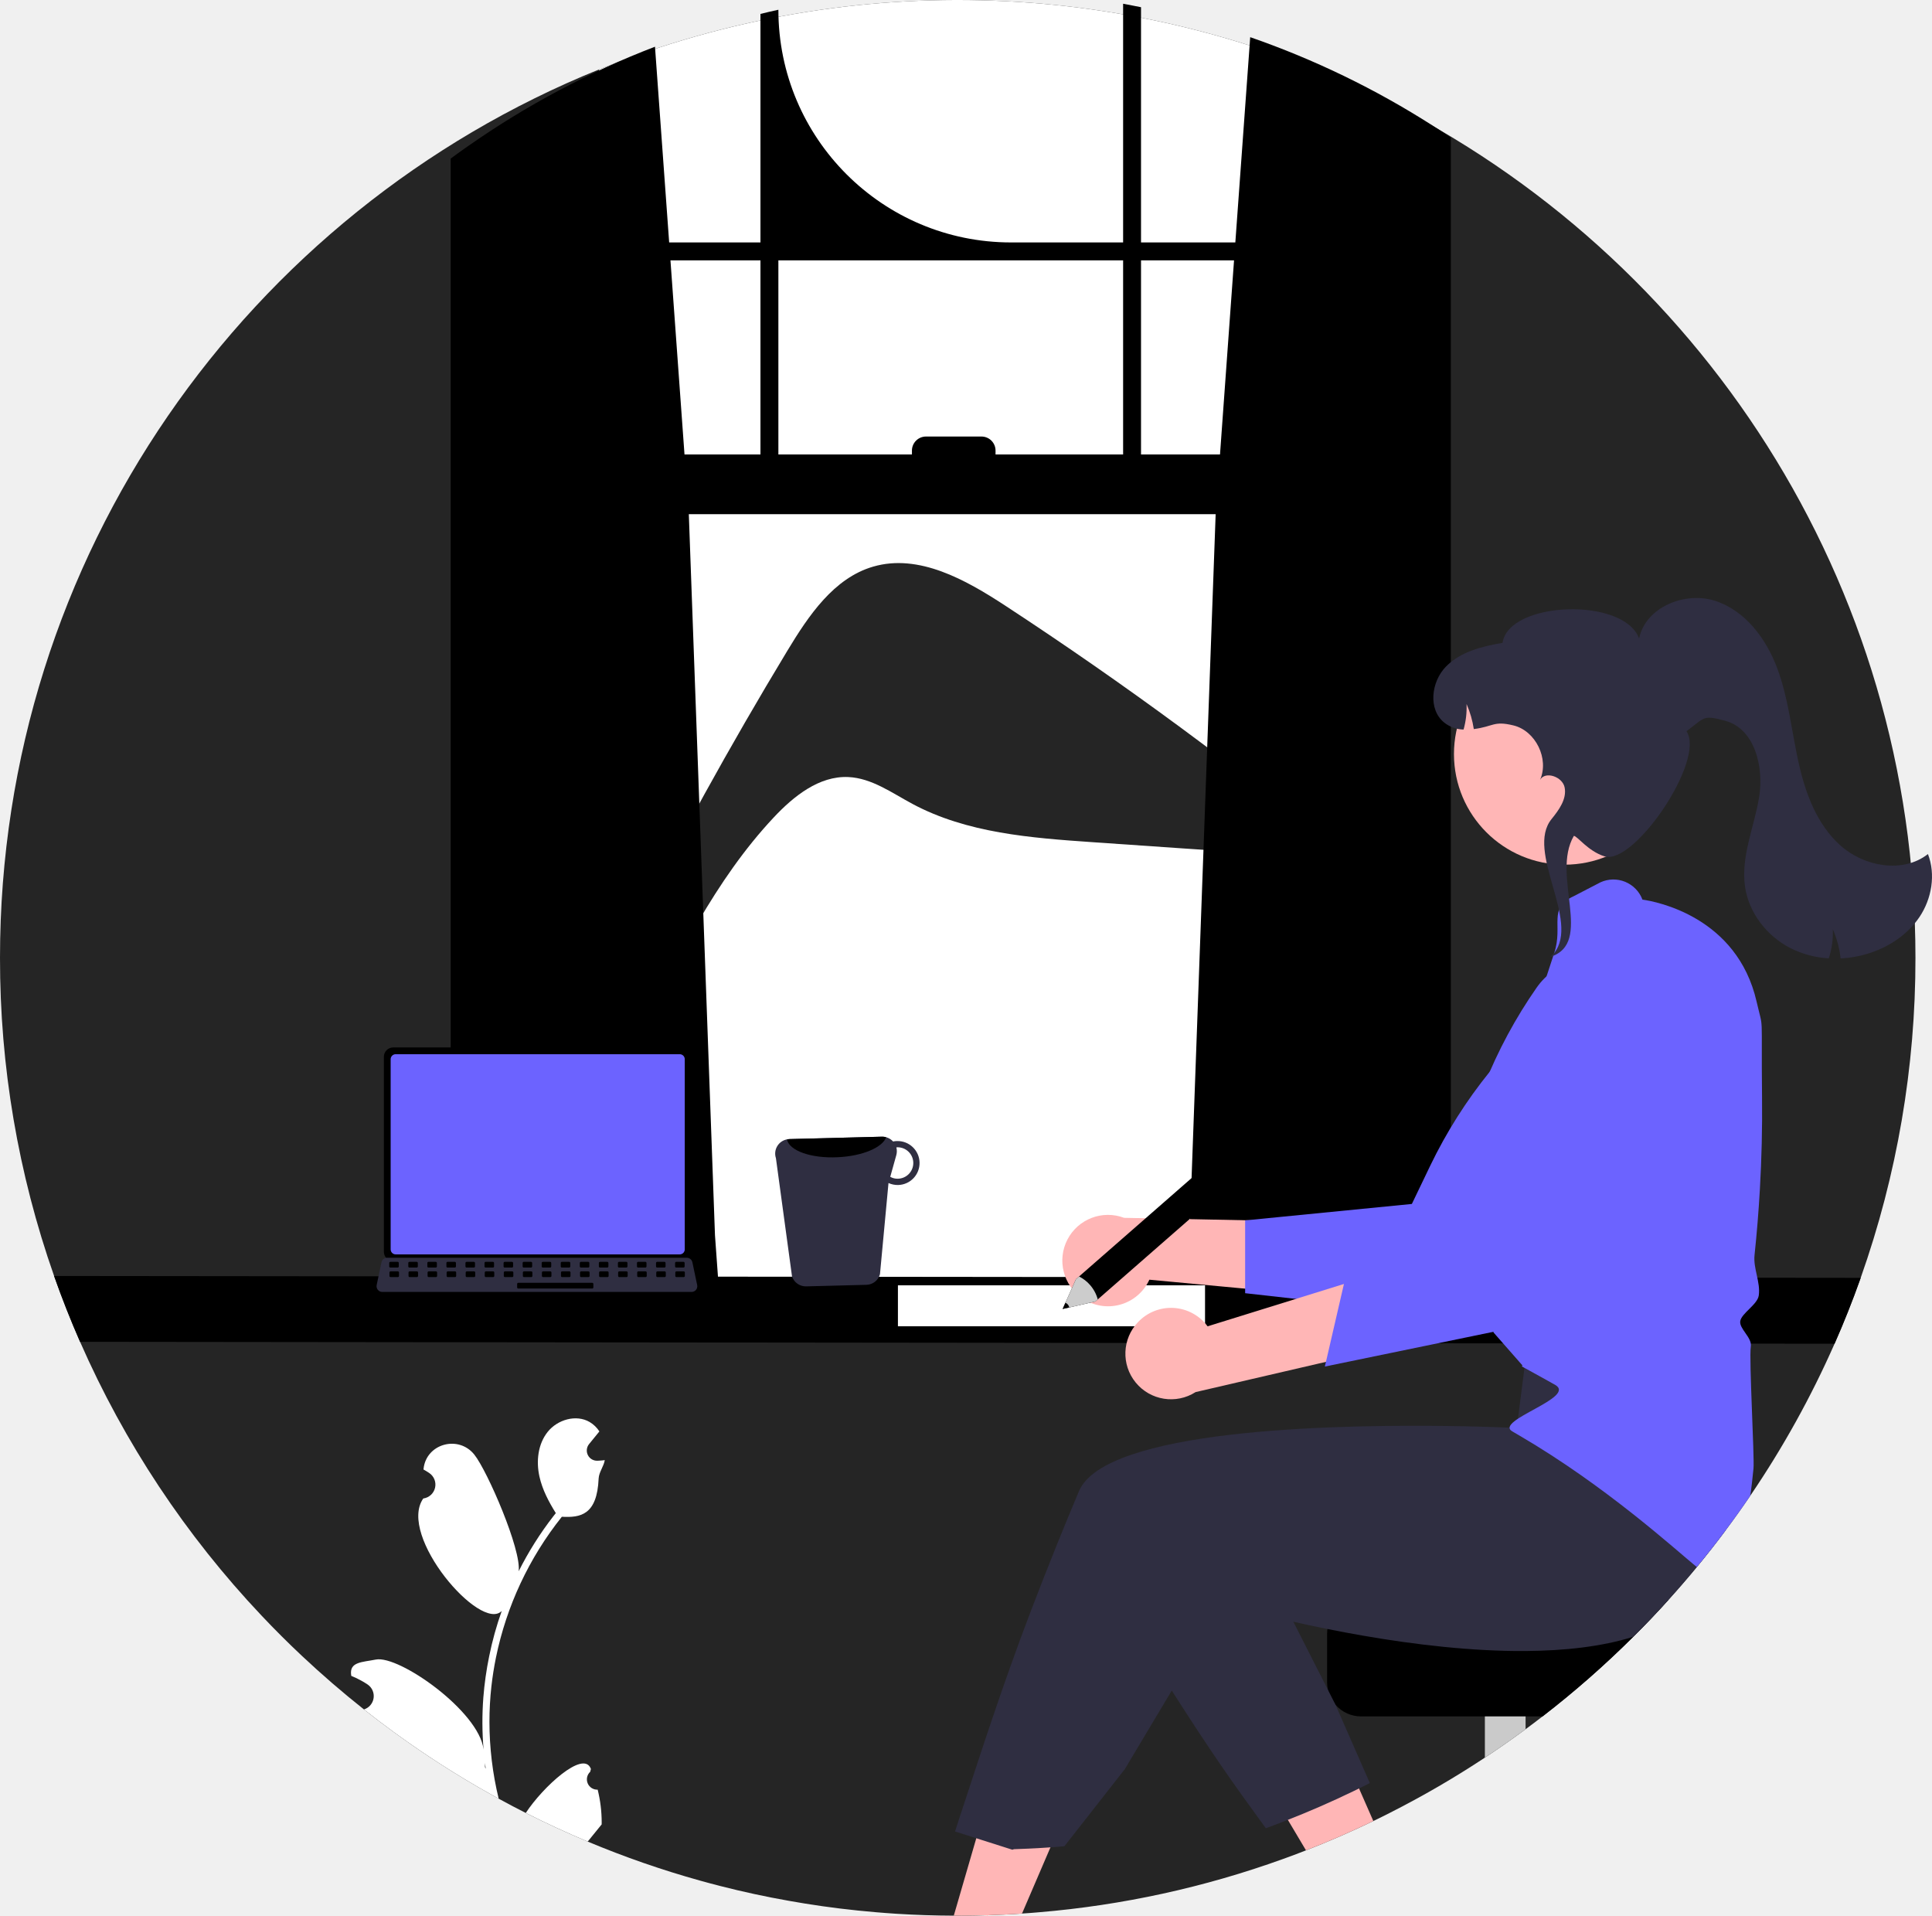
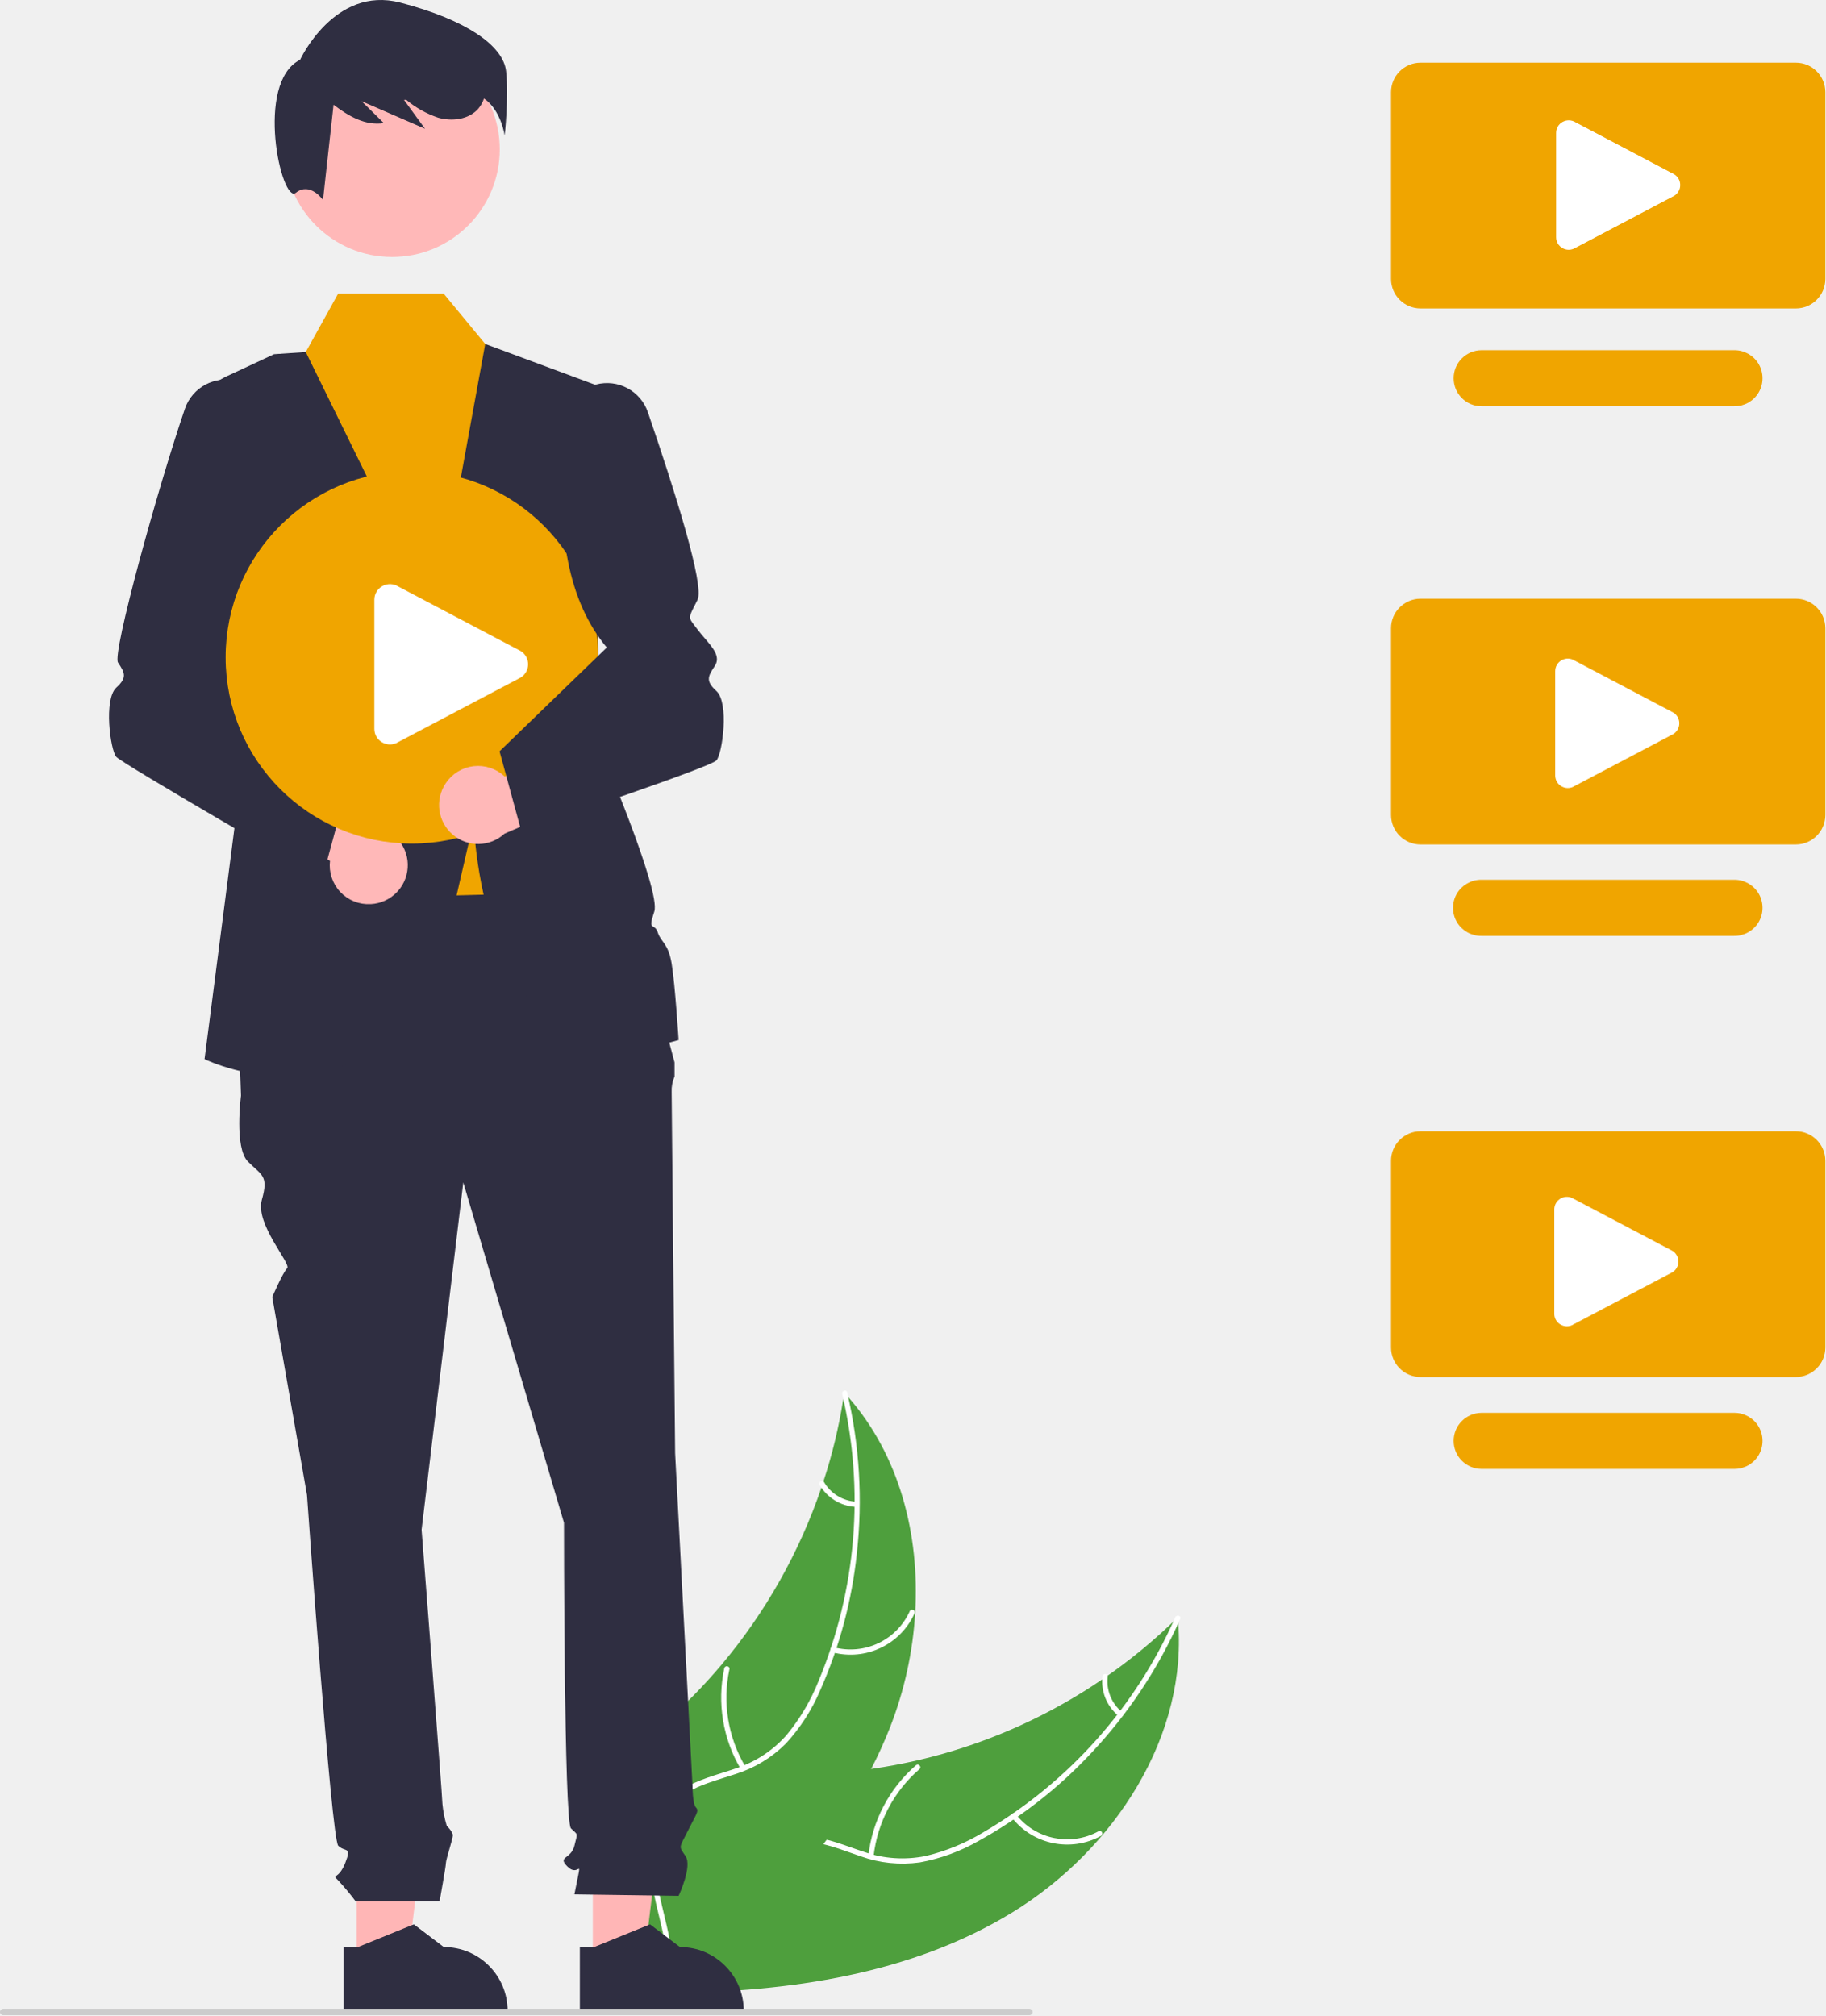
- <svg xmlns="http://www.w3.org/2000/svg" data-name="Layer 1" width="849.273" height="842.002" viewBox="0 0 849.273 842.002">
-   <path d="M1017.363,449.999a420.161,420.161,0,0,1-24.07,140.65c-.01.03-.02.05-.03.08-.07.21-.14.4-.22.61v.01q-5.115,14.37-11.24,28.26a420.754,420.754,0,0,1-37.06,66.82q-5.22,7.71-10.81,15.17-6.15,8.25-12.69,16.17-6.03,7.305-12.38,14.33-7.545,8.37-15.54,16.31a421.161,421.161,0,0,1-39.88,35q-3.69,2.865-7.46,5.63-8.775,6.48-17.9,12.5a417.437,417.437,0,0,1-41.57,24.16c-2.47,1.26-4.96,2.5-7.46,3.7q-14.505,7.005-29.6,12.89c-2.87,1.13-5.75,2.22-8.66,3.27-.49.19-.98.37-1.48.54a418.305,418.305,0,0,1-107.06,23.38q-3.81.345-7.63.58-4.05.285-8.11.46c-2.14.11-4.27.19-6.42.25-.44.02-.89.04-1.33.04q-4.335.135-8.7.17c-1.23.01-2.46.02-3.7.02-.58,0-1.16,0-1.74-.01q-12.585-.045-24.98-.82c-.17-.01-.34-.03-.51-.03-2.96-.2-5.91-.41-8.85-.67q-15.705-1.32-31.07-3.8-3.54-.555-7.06-1.2-15.285-2.7-30.17-6.51-4.425-1.125-8.8-2.35a416.975,416.975,0,0,1-49.47-17.18q-13.875-5.82-27.23-12.58-6.015-3.045-11.91-6.28c-1.07-.58-2.13-1.17-3.19-1.76q-11.61-6.48-22.74-13.66-9.12-5.865-17.9-12.2c-.72-.5-1.43-1.02-2.14-1.54q-6.735-4.905-13.25-10.06-14.175-11.235-27.34-23.61-9.105-8.55-17.68-17.64a421.7,421.7,0,0,1-79.77-120.33q-6.21-14.175-11.4-28.87a.185.185,0,0,1-.02-.07,420.346,420.346,0,0,1-23.78-139.83c0-176.76,108.94-328.08,263.34-390.48a422.118,422.118,0,0,1,344,12.87C921.743,141.119,1017.363,284.399,1017.363,449.999Z" transform="translate(-175.3633 -28.9988)" fill="#252525" />
-   <path d="M782.703,72.389v532.01h-344v-544.88a422.118,422.118,0,0,1,344,12.87Z" transform="translate(-175.3633 -28.9988)" fill="#fff" />
-   <path d="M521.485,314.998c9.332-15.434,20.39-31.913,37.707-36.953,20.055-5.836,40.656,5.758,58.131,17.199A1693.946,1693.946,0,0,1,768.074,406.315l-.053.599q-56.246-3.879-112.492-7.758c-27.092-1.868-55.115-3.994-79.056-16.811-9.085-4.863-17.941-11.36-28.236-11.812-12.79-.562-23.943,8.371-32.707,17.703C463.686,443.443,448.683,527.867,390.52,576.37A1845.847,1845.847,0,0,1,521.485,314.998Z" transform="translate(-175.3633 -28.9988)" fill="#252525" />
-   <path d="M807.865,85.958c-.87-.58-1.75-1.13-2.62-1.69a380.241,380.241,0,0,0-80.31-38.93l-6.54,90.22h-41.46v-103.39c-2.61-.54-5.24-1.05-7.87-1.53v104.92H619.795A102.27,102.27,0,0,1,517.525,33.288v-0c-2.64.57-5.26,1.18-7.88,1.83v100.44h-40.13l-6.23-86.03a380.858,380.858,0,0,0-81.94,43.53c-.44.3-.88.61-1.31.91-2.21,1.55-4.39,3.13-6.56,4.73v502.19h118.27l-2.09-28.95-11.5-316.95h231.59l-11.5,316.95-2.09,28.95h116.96v-511.45Q810.505,87.668,807.865,85.958Zm-298.22,142.78h-33.39l-6.17-85.3h39.56Zm159.42,0H612.985v-1.69a6.18,6.18,0,0,0-6.19-6.18h-24.38a6.178,6.178,0,0,0-6.18,6.18v1.69h-58.71v-85.3h151.54Zm7.87,0v-85.3h40.89l-6.17,85.3Z" transform="translate(-175.3633 -28.9988)" fill="##eee" />
-   <path d="M993.294,590.647c-.01.03-.02.05-.03.08-.07.21-.14.4-.22.61v.01q-5.115,14.37-11.24,28.26l-771.24-.84q-6.21-14.175-11.4-28.87a.185.185,0,0,1-.02-.07Z" transform="translate(-175.3633 -28.9988)" fill="##eee" />
-   <rect x="394.711" y="564.938" width="135" height="18" fill="#fff" />
-   <path d="M391.373,770.209q.72-6.345,1.99-12.61a146.201,146.201,0,0,1,28.98-61.94c8.25.46,15.48-.8,16.17-16.78.13-2.84,2.24-5.31,2.7-8.11-.78.11-1.59.17-2.37.22-.25.01-.51.03-.75.04h-.09a4.489,4.489,0,0,1-3.69-7.32c.34-.41.68-.83,1.02-1.25.51-.65,1.04-1.28,1.56-1.92.06-.07.11-.13.17-.2.59-.73,1.18-1.46,1.78-2.19a13.005,13.005,0,0,0-4.26-4.12c-5.95-3.49-14.16-1.07-18.46,4.31-4.31,5.38-5.13,12.94-3.63,19.66,1.28,5.76,4.07,11.04,7.2,16.06-.32.41-.66.81-.98,1.23a147.304,147.304,0,0,0-15.35,24.32c1.22-9.53-13.69-43.93-19.46-51.22-6.93-8.75-21.13-4.93-22.35,6.17-.01.1-.03.21-.04.32.86.48,1.7.99,2.52,1.54a6.149,6.149,0,0,1-2.48,11.19l-.13.02c-11.46,16.37,25.29,58.98,34.5,49.42a145.105,145.105,0,0,0-5.53,19.94,147.475,147.475,0,0,0-2.56,18.09,142.314,142.314,0,0,0,.11,22.99,2.51,2.51,0,0,1-.04-.27c-2.05-16.66-37.12-41.43-47.36-39.37-5.9,1.19-11.71.92-10.81,6.87.01.1.03.19.04.29a39.404,39.404,0,0,1,4.63,2.23c.86.48,1.7,1,2.52,1.54a6.157,6.157,0,0,1-1.57,10.99q6.525,5.145,13.25,10.06c.71.52,1.42,1.04,2.14,1.54q8.775,6.33,17.9,12.2,11.13,7.17,22.74,13.66c1.06.59,2.12,1.18,3.19,1.76a143.529,143.529,0,0,1-4.06-33.81A139.723,139.723,0,0,1,391.373,770.209Zm5.47-35.73.02-.03a.076.076,0,0,1-.02.05Zm-7.97,71.91-.31-.69c.01-.51.01-1.01,0-1.53,0-.14-.03-.28-.03-.42.12.89.22,1.78.35,2.67Zm45.93,1.36c.11-.46.2-.78.31-1.24-.04-.1-.08-.2-.12-.29-3.33-7.93-20.91,8.06-28.51,19.63q13.35,6.75,27.23,12.58c.62-.78,1.26-1.55,1.89-2.33.06-.07.11-.13.16-.2,1.36-1.68,2.73-3.34,4.08-5.02.01-.33.01-.66.01-.98a60.25,60.25,0,0,0-1.76-14.29A4.536,4.536,0,0,1,434.803,807.749Z" transform="translate(-175.3633 -28.9988)" fill="#fff" />
-   <path d="M651.121,599.624a19.952,19.952,0,0,0,29.487-8.157l70.595,6.603-17.331-32.514L669.49,564.271a20.06,20.06,0,0,0-18.369,35.353Z" transform="translate(-175.3633 -28.9988)" fill="#ffb6b6" />
-   <path d="M722.703,597.399l97.69,10.952.337-.431c.644-.823,64.566-82.646,75.305-102.124a58.89,58.89,0,0,0,6.82-38.571l-.073-.324-.254-.215a29.885,29.885,0,0,0-37.369-.819,211.683,211.683,0,0,0-61.088,75.483l-8.08,16.821-73.288,7.228Z" transform="translate(-175.3633 -28.9988)" fill="#6c63ff" />
-   <path d="M643.446,826.241l-18.82,43.82q-4.05.285-8.11.46c-2.14.11-4.27.19-6.42.25l-.73.23-.6-.19q-4.335.135-8.7.17c-1.23.01-2.46.02-3.7.02-.58,0-1.16,0-1.74-.01l1.25-4.28,1.47-5.07,5.84-20.08,8.43-28.99,12.54,5.38Z" transform="translate(-175.3633 -28.9988)" fill="#ffb6b6" />
-   <path d="M779.056,829.401q-14.505,7.005-29.6,12.89l-9.84-16.55,31.72-13.93Z" transform="translate(-175.3633 -28.9988)" fill="#ffb6b6" />
-   <path d="M845.986,754.181v34.86q-8.775,6.48-17.9,12.5v-47.36Z" transform="translate(-175.3633 -28.9988)" fill="#cacaca" />
-   <path d="M908.866,732.101q-7.545,8.37-15.54,16.31a421.168,421.168,0,0,1-39.88,35h-79.8a14.879,14.879,0,0,1-11.19-5.07l-.01-.03a14.727,14.727,0,0,1-3.36-6.6l-.01-.02a15.302,15.302,0,0,1-.34-3.2v-21.47a14.93,14.93,0,0,1,14.91-14.92Z" transform="translate(-175.3633 -28.9988)" fill="##eee" />
-   <path d="M941.746,648.301l-8.65,37.06a77.902,77.902,0,0,1,.84,16.24q-6.15,8.25-12.69,16.17-6.03,7.305-12.38,14.33-7.545,8.37-15.54,16.31c-13.88,4.36-30.24,6.14-47.34,6.26-5.9.05-11.89-.11-17.9-.43-24.37-1.28-49.02-5.19-69.21-9.25-5.34-1.06-10.36-2.14-14.98-3.19-8.75-1.97-16.07-3.81-21.37-5.21-5.97-1.56-9.37-2.57-9.37-2.57l-22.71,38.03-20.62,34.52-26.57,33.91q-3.81.345-7.63.58-4.05.285-8.11.46c-2.14.11-4.27.19-6.42.25l-.73.23-.6-.19-9.64-3.07-3.25-1.03-11.69-3.72s2.61-8.22,7.18-21.93c1.68-5.03,13.58-42.22,26.03-74.69,3.69-9.64,7.51-19.42,11.44-29.15,3.22-7.99,6.5-15.95,9.82-23.8,5.77-13.61,33.65-20.95,66.48-24.8,1.67-.19,3.35-.38,5.04-.56,16.73-1.76,34.48-2.67,51.08-3.09,8.31-.21,16.33-.29,23.79-.3q3.615,0,7.03.02h.01c6.15.03,11.81.12,16.79.22.97.02,1.91.05,2.83.07h.01c.62.01,1.23.03,1.83.04,10.89.28,17.57.62,17.57.62l2.59-20.32.53-4.1.5-3.9v-.01l.06-.49.41-.01,7.2-.14,60.52-1.18,25.778-1.092Z" transform="translate(-175.3633 -28.9988)" fill="#2f2e41" />
-   <path d="M777.516,812.701c-2.47,1.26-4.96,2.5-7.46,3.7q-14.505,7.005-29.6,12.89c-2.87,1.13-5.75,2.22-8.66,3.27-.32-.45-.65-.9-.98-1.35-13.88-19.05-22.52-31.19-40.37-59.16-7.47-11.7-14.98-23.9-22.27-36.36l52.78-24.64,5.92-2.76,17.02,33.51,15.18,29.89,3.38,6.65Z" transform="translate(-175.3633 -28.9988)" fill="#2f2e41" />
-   <circle cx="687.764" cy="331.428" r="48.625" fill="#ffb6b6" />
-   <path d="M949.926,511.571c-.4-40.16.78-28.53-2.4-42.36-8.54-37.18-43.99-43.96-50.17-44.8a13.645,13.645,0,0,0-18.45-7.61l-11.831,6.135c-11.47,5.25-4.509,12.835-8.469,24.805l-4.16,12.7-34.09,94.23,6.9,35.85.01.02,4.65,24.15,13.788,15.708-.258-2.508-.31.48-.01.01-.8,1.19c1.11.61,2.21,1.21,3.29,1.81q4.2,2.31,8.19,4.53c.64.36,1.27.71,1.9,1.07h.01c.4.22.8.44,1.19.66,9.98,5.58-26.96,15.74-18.75,20.51,1.14.66,2.27,1.32,3.38,1.97,37.8,22.11,67.96,49.65,77.71,57.65q6.54-7.92,12.69-16.17,5.58-7.455,10.81-15.17c.61-4.02,1.02-8.04,1.42-11.98.48-4.74-2.02-48.65-1.18-53.48.37-2.14-1.05-4.17-2.42-6.13-1.27-1.83-2.47-3.55-2.22-5.17.26-1.67,2.1-3.49,3.89-5.26,1.95-1.94,3.97-3.94,4.26-6.05.8-5.88-2.49-11.78-1.87-17.7q1.53-14.445,2.35-28.98Q950.131,531.611,949.926,511.571Z" transform="translate(-175.3633 -28.9988)" fill="#6c63ff" />
-   <path d="M675.661,610.061a19.952,19.952,0,0,1,30.535,1.895l67.712-21.031-10.247,35.391-62.729,14.546a20.06,20.06,0,0,1-25.271-30.801Z" transform="translate(-175.3633 -28.9988)" fill="#ffb6b6" />
-   <path d="M757.751,629.64l125.682-25.912-32.618,8.079c.37-.978,37.029-98.122,41.482-119.914a58.89,58.89,0,0,0-4.974-38.852l-.166-.288-.307-.13a29.885,29.885,0,0,0-35.918,10.344,211.683,211.683,0,0,0-35.842,90.249l-2.705,18.464-44.312,13.256Z" transform="translate(-175.3633 -28.9988)" fill="#6c63ff" />
-   <path d="M523.526,590.069a6.416,6.416,0,0,0,6.183,4.331l26.492-.682a6.328,6.328,0,0,0,5.981-4.657l3.749-40.087a9.794,9.794,0,0,0,4.238.871,9.661,9.661,0,0,0-.485-19.317,8.185,8.185,0,0,0-1.736.181,6.548,6.548,0,0,0-4.874-2.103l-40.751,1.052a5.853,5.853,0,0,0-1.005.125,6.365,6.365,0,0,0-4.873,8.265ZM566.699,546.252l2.668-9.553a6.506,6.506,0,0,0,.02-3.375c.129-0.0.244-.062.373-.062a6.91,6.91,0,0,1,.324,13.817A6.505,6.505,0,0,1,566.699,546.252Z" transform="translate(-175.3633 -28.9988)" fill="#2f2e41" />
-   <path d="M521.317,529.783c.868,4.964,10.629,8.454,22.366,7.847,10.793-.497,19.617-4.287,21.234-8.778a6.025,6.025,0,0,0-1.844-.246l-40.751,1.052A5.853,5.853,0,0,0,521.317,529.783Z" transform="translate(-175.3633 -28.9988)" fill="##eee" />
-   <path d="M344.106,493.493v85.704a4.122,4.122,0,0,0,4.119,4.119H475.23a4.122,4.122,0,0,0,4.119-4.119v-85.704a4.124,4.124,0,0,0-4.119-4.115H348.225A4.124,4.124,0,0,0,344.106,493.493Z" transform="translate(-175.3633 -28.9988)" fill="##eee" />
-   <path d="M347.086,494.559v83.58a2.205,2.205,0,0,0,2.201,2.201H474.172a2.205,2.205,0,0,0,2.201-2.201V494.559a2.206,2.206,0,0,0-2.201-2.206H349.287A2.206,2.206,0,0,0,347.086,494.559Z" transform="translate(-175.3633 -28.9988)" fill="#6c63ff" />
-   <path d="M341.45,595.911a2.47,2.47,0,0,0,1.943.93H479.385a2.502,2.502,0,0,0,2.446-3.016l-2.111-10.027a2.507,2.507,0,0,0-1.558-1.818,2.425,2.425,0,0,0-.888-.168H345.496a2.425,2.425,0,0,0-.888.168,2.507,2.507,0,0,0-1.558,1.818l-2.111,10.027A2.5,2.5,0,0,0,341.45,595.911Z" transform="translate(-175.3633 -28.9988)" fill="#2f2e41" />
-   <rect x="472.12" y="583.619" width="4.188" height="2.513" rx="0.488" transform="translate(773.0651 1140.752) rotate(-180)" fill="##eee" />
-   <rect x="463.743" y="583.619" width="4.188" height="2.513" rx="0.488" transform="translate(756.3111 1140.752) rotate(-180)" fill="##eee" />
-   <rect x="455.366" y="583.619" width="4.188" height="2.513" rx="0.488" transform="translate(739.5571 1140.752) rotate(-180)" fill="##eee" />
-   <rect x="446.989" y="583.619" width="4.188" height="2.513" rx="0.488" transform="translate(722.8032 1140.752) rotate(-180)" fill="##eee" />
-   <rect x="438.612" y="583.619" width="4.188" height="2.513" rx="0.488" transform="translate(706.0492 1140.752) rotate(-180)" fill="##eee" />
-   <rect x="430.235" y="583.619" width="4.188" height="2.513" rx="0.488" transform="translate(689.2952 1140.752) rotate(-180)" fill="##eee" />
-   <rect x="421.858" y="583.619" width="4.188" height="2.513" rx="0.488" transform="translate(672.5413 1140.752) rotate(-180)" fill="##eee" />
-   <rect x="413.481" y="583.619" width="4.188" height="2.513" rx="0.488" transform="translate(655.7873 1140.752) rotate(-180)" fill="##eee" />
-   <rect x="405.104" y="583.619" width="4.188" height="2.513" rx="0.488" transform="translate(639.0333 1140.752) rotate(-180)" fill="##eee" />
-   <rect x="396.727" y="583.619" width="4.188" height="2.513" rx="0.488" transform="translate(622.2794 1140.752) rotate(-180)" fill="##eee" />
-   <rect x="388.35" y="583.619" width="4.188" height="2.513" rx="0.488" transform="translate(605.5254 1140.752) rotate(-180)" fill="##eee" />
-   <rect x="379.973" y="583.619" width="4.188" height="2.513" rx="0.488" transform="translate(588.7714 1140.752) rotate(-180)" fill="##eee" />
-   <rect x="371.596" y="583.619" width="4.188" height="2.513" rx="0.488" transform="translate(572.0175 1140.752) rotate(-180)" fill="##eee" />
-   <rect x="363.219" y="583.619" width="4.188" height="2.513" rx="0.488" transform="translate(555.2635 1140.752) rotate(-180)" fill="##eee" />
-   <rect x="354.842" y="583.619" width="4.188" height="2.513" rx="0.488" transform="translate(538.5096 1140.752) rotate(-180)" fill="##eee" />
-   <rect x="346.465" y="583.619" width="4.188" height="2.513" rx="0.488" transform="translate(521.7556 1140.752) rotate(-180)" fill="##eee" />
-   <rect x="472.219" y="587.807" width="4.188" height="2.513" rx="0.488" transform="translate(773.263 1149.129) rotate(-180)" fill="##eee" />
-   <rect x="463.842" y="587.807" width="4.188" height="2.513" rx="0.488" transform="translate(756.5091 1149.129) rotate(-180)" fill="##eee" />
-   <rect x="455.465" y="587.807" width="4.188" height="2.513" rx="0.488" transform="translate(739.7551 1149.129) rotate(-180)" fill="##eee" />
-   <rect x="447.088" y="587.807" width="4.188" height="2.513" rx="0.488" transform="translate(723.0011 1149.129) rotate(-180)" fill="##eee" />
-   <rect x="438.711" y="587.807" width="4.188" height="2.513" rx="0.488" transform="translate(706.2472 1149.129) rotate(-180)" fill="##eee" />
-   <rect x="430.334" y="587.807" width="4.188" height="2.513" rx="0.488" transform="translate(689.4932 1149.129) rotate(-180)" fill="##eee" />
-   <rect x="421.957" y="587.807" width="4.188" height="2.513" rx="0.488" transform="translate(672.7392 1149.129) rotate(-180)" fill="##eee" />
-   <rect x="413.58" y="587.807" width="4.188" height="2.513" rx="0.488" transform="translate(655.9853 1149.129) rotate(-180)" fill="##eee" />
-   <rect x="405.203" y="587.807" width="4.188" height="2.513" rx="0.488" transform="translate(639.2313 1149.129) rotate(-180)" fill="##eee" />
-   <rect x="396.826" y="587.807" width="4.188" height="2.513" rx="0.488" transform="translate(622.4774 1149.129) rotate(-180)" fill="##eee" />
-   <rect x="388.449" y="587.807" width="4.188" height="2.513" rx="0.488" transform="translate(605.7234 1149.129) rotate(-180)" fill="##eee" />
-   <rect x="380.072" y="587.807" width="4.188" height="2.513" rx="0.488" transform="translate(588.9694 1149.129) rotate(-180)" fill="##eee" />
-   <rect x="371.695" y="587.807" width="4.188" height="2.513" rx="0.488" transform="translate(572.2155 1149.129) rotate(-180)" fill="##eee" />
-   <rect x="363.318" y="587.807" width="4.188" height="2.513" rx="0.488" transform="translate(555.4615 1149.129) rotate(-180)" fill="##eee" />
-   <rect x="354.941" y="587.807" width="4.188" height="2.513" rx="0.488" transform="translate(538.7075 1149.129) rotate(-180)" fill="##eee" />
-   <rect x="346.564" y="587.807" width="4.188" height="2.513" rx="0.488" transform="translate(521.9536 1149.129) rotate(-180)" fill="##eee" />
-   <rect x="402.69" y="592.834" width="33.508" height="2.513" rx="0.488" transform="translate(663.5246 1159.181) rotate(-180)" fill="##eee" />
-   <path d="M648.323,591.251l56.84-49.694c2.703-2.363-2.451,4.677-.088,7.38s11.348.045,8.645,2.407l-56.84,49.694-14.394,3.287Z" transform="translate(-175.3633 -28.9988)" fill="##eee" />
-   <path d="M648.323,591.251l1.378-1.204a15.763,15.763,0,0,1,4.83,3.747,15.929,15.929,0,0,1,3.395,6.33l-1.046.915-11.472,2.618-2.922.669,1.218-2.739Z" transform="translate(-175.3633 -28.9988)" fill="#ccc" />
-   <path d="M643.703,601.586a2.978,2.978,0,0,1,1.704,2.07l-2.922.669Z" transform="translate(-175.3633 -28.9988)" fill="##eee" />
-   <path d="M1019.183,431.979c-5.36,8.02-13.94,13.57-23.18,16.32a48.487,48.487,0,0,1-11.54,1.96,43.632,43.632,0,0,0-3.43-12.82,36.022,36.022,0,0,1-1.78,12.79,42.868,42.868,0,0,1-16.87-4.52c-10.25-5.25-18.14-15.29-19.89-26.68-2.06-13.3,3.97-26.36,6.15-39.64,2.19-13.28-1.92-30.1-14.92-33.59-9.9-2.66-8.79-1.51-17.02,4.6,8.561,12.658-23.06,59.045-36,55-7.316-2.287-12-9-13.51-9-10.17,17.52,8.98,47.04-10.32,53.17l1.59-1.59c11.65-14.33-12.7-44.66-1.05-58.99,3.25-4.01,6.71-8.76,5.75-13.83-.91-4.82-8.56-7.37-10.8-3.41,4.03-9.23-1.92-21.55-11.77-23.92-8.75-2.11-8.59.49-17.37,1.62a43.573,43.573,0,0,0-3.19-11.01,35.725,35.725,0,0,1-1.31,11.22,14.088,14.088,0,0,1-8.52-3.08c-7.16-5.77-5.71-17.89.68-24.5,6.4-6.61,15.91-8.99,24.98-10.53,2.637-18.361,53.295-20.276,60.01-1.93,2.86-13.7,20.01-20.81,33.34-16.56s22.58,16.7,27.45,29.82c4.87,13.11,6.23,27.22,9.23,40.88s8.07,27.57,18.51,36.88c10.44,9.3,27.45,12.38,38.45,3.74C1026.323,413.379,1024.533,423.949,1019.183,431.979Z" transform="translate(-175.3633 -28.9988)" fill="#2f2e41" />
+ <svg xmlns="http://www.w3.org/2000/svg" data-name="Layer 1" width="525.563" height="580.297" viewBox="0 0 525.563 580.297">
+   <path d="M628.771,710.508c29.148-17.886,50.884-50.871,47.544-84.905a157.564,157.564,0,0,1-98.484,44.761c-14.305,1.04-30.323.707-40.73,10.576-6.475,6.141-9.405,15.294-9.785,24.21-.38,8.916,1.525,17.754,3.418,26.475l-.582,2.15C564.349,733.443,599.623,728.395,628.771,710.508Z" transform="translate(-337.2185 -159.8513)" fill="#4E9F3D" />
+   <path d="M675.598,625.577a134.675,134.675,0,0,1-55.145,61.845,57.996,57.996,0,0,1-16.804,6.914,33.263,33.263,0,0,1-17.469-1.147c-5.273-1.699-10.469-4.048-16.063-4.435a20.367,20.367,0,0,0-15.548,5.975c-5.176,4.94-8.268,11.446-11.07,17.913-3.112,7.18-6.23,14.687-12.311,19.903-.737.632.287,1.738,1.022,1.107,10.581-9.074,12.125-24.052,20.537-34.684,3.925-4.961,9.369-8.769,15.898-8.759,5.709.009,11.07,2.426,16.394,4.193a35.494,35.494,0,0,0,17.039,1.758,53.616,53.616,0,0,0,17.008-6.243,130.659,130.659,0,0,0,32.197-25.119,137.063,137.063,0,0,0,25.756-38.781c.39-.885-1.054-1.32-1.442-.44Z" transform="translate(-337.2185 -159.8513)" fill="#fff" />
+   <path d="M628.588,683.278a20.206,20.206,0,0,0,25.634,5.242c.848-.47.158-1.81-.692-1.34a18.71,18.71,0,0,1-23.835-4.925c-.595-.766-1.699.261-1.107,1.023Z" transform="translate(-337.2185 -159.8513)" fill="#fff" />
+   <path d="M588.74,694.403a38.945,38.945,0,0,1,13.221-25.114c.735-.635-.289-1.741-1.023-1.107a40.508,40.508,0,0,0-13.705,26.161c-.105.966,1.401,1.021,1.506.06Z" transform="translate(-337.2185 -159.8513)" fill="#fff" />
+   <path d="M660.139,652.752a11.437,11.437,0,0,1-3.985-10.095c.118-.964-1.389-1.018-1.506-.06a12.816,12.816,0,0,0,4.383,11.177.779.779,0,0,0,1.065.042.757.757,0,0,0,.042-1.065Z" transform="translate(-337.2185 -159.8513)" fill="#fff" />
+   <path d="M580.307,560.878c-.091.6-.181,1.2-.283,1.806a150.624,150.624,0,0,1-5.718,23.755c-.187.602-.386,1.21-.591,1.806a158.79,158.79,0,0,1-28.703,50.93,154.205,154.205,0,0,1-16.4,16.734c-8.125,7.117-17.501,14.188-22.649,23.305a26.454,26.454,0,0,0-1.463,2.929l23.074,50.757c.11.089.209.184.32.273l.829,2.069c.322-.245.651-.505.973-.75.187-.141.37-.294.557-.435.123-.098.246-.196.363-.277.041-.032.082-.065.112-.092.117-.081.217-.169.322-.245q2.762-2.178,5.503-4.402c.012-.005.012-.005.018-.022,13.894-11.333,26.964-23.926,37.707-38.102.323-.427.658-.858.971-1.308a147.146,147.146,0,0,0,12.781-20.329,130.088,130.088,0,0,0,5.436-11.987A108.174,108.174,0,0,0,600.722,624.26c1.336-22.574-4.562-45.324-19.278-62.111C581.067,561.72,580.695,561.302,580.307,560.878Z" transform="translate(-337.2185 -159.8513)" fill="#4E9F3D" />
+   <path d="M579.714,561.285A134.675,134.675,0,0,1,572.919,643.866a57.995,57.995,0,0,1-9.254,15.638,33.263,33.263,0,0,1-14.638,9.602c-5.233,1.818-10.796,3.071-15.496,6.13a20.367,20.367,0,0,0-8.817,14.132c-1.158,7.061.29,14.116,1.946,20.967,1.838,7.606,3.869,15.478,2.153,23.304-.208.948,1.276,1.215,1.483.269,2.985-13.615-4.799-26.504-4.484-40.058.147-6.324,2.201-12.643,7.42-16.565,4.564-3.43,10.3-4.728,15.614-6.523a35.494,35.494,0,0,0,14.663-8.855,53.616,53.616,0,0,0,9.821-15.225,130.659,130.659,0,0,0,10.585-39.441,137.063,137.063,0,0,0-2.784-46.471c-.221-.942-1.636-.419-1.416.517Z" transform="translate(-337.2185 -159.8513)" fill="#fff" />
+   <path d="M576.92,635.659a20.206,20.206,0,0,0,23.623-11.247c.394-.886-.964-1.54-1.359-.653a18.71,18.71,0,0,1-21.996,10.418c-.936-.254-1.199,1.231-.269,1.483Z" transform="translate(-337.2185 -159.8513)" fill="#fff" />
+   <path d="M551.802,668.534a38.945,38.945,0,0,1-4.564-28.012c.205-.949-1.279-1.216-1.483-.269a40.508,40.508,0,0,0,4.808,29.14c.497.835,1.733-.029,1.239-.859Z" transform="translate(-337.2185 -159.8513)" fill="#fff" />
+   <path d="M583.733,592.29a11.437,11.437,0,0,1-9.259-5.661c-.487-.841-1.722.024-1.239.859a12.816,12.816,0,0,0,10.229,6.285.779.779,0,0,0,.876-.607.757.757,0,0,0-.607-.876Z" transform="translate(-337.2185 -159.8513)" fill="#fff" />
+   <polygon points="102.687 565.457 117.324 565.456 124.287 509 102.685 509.001 102.687 565.457" fill="#ffb6b6" />
+   <path d="M436.172,720.53l4.12-0,16.085-6.541,8.621,6.54h.001a18.371,18.371,0,0,1,18.37,18.369v.597l-47.195.002Z" transform="translate(-337.2185 -159.8513)" fill="#2f2e41" />
+   <polygon points="170.687 565.457 185.324 565.456 192.287 509 170.685 509.001 170.687 565.457" fill="#ffb6b6" />
+   <path d="M504.172,720.53l4.12-0,16.085-6.541,8.621,6.54h.001a18.371,18.371,0,0,1,18.37,18.369v.597l-47.195.002Z" transform="translate(-337.2185 -159.8513)" fill="#2f2e41" />
+   <polygon points="91.037 204.001 110.387 263.5 171.387 261.5 152.643 204.001 91.037 204.001" fill="#f0a500" />
+   <path d="M519.606,416.351l-115,3,2,56s-2,15,2,19,6,4,4,11,8.567,18.433,7.283,19.717-4.283,8.283-4.283,8.283l10,57s7,99,9,101,4,0,2,5-4,3-2,5a73.65,73.65,0,0,1,5,6H463.783s1.823-10,1.823-11,2-7,2-8-1.768-2.768-1.768-2.768a32.899,32.899,0,0,1-1.232-6.232c0-2-6-79-6-79l12-100,29,98s0,86,2,88,2,1,1,5-5,3-2,6,4-2,3,3l-1,5,30,.429s4-8.429,2-11.429-1.88-2.181.56-7.091,3.44-5.909,2.44-6.909-1-6.319-1-6.319l-5-95.681s-1-101-1-104a9.975,9.975,0,0,1,.831-4.499v-4.072l-3.831-14.429Z" transform="translate(-337.2185 -159.8513)" fill="#2f2e41" />
+   <path d="M509.106,270.851l-35-13-58,4-13.43,6.267a23.238,23.238,0,0,0-12.951,25.657l17.381,86.076-11,85s54.5,26.5,71.5-42.5l6-26s2,80,59,63c0,0-1-16-2-22s-3-6-4-9-3,0-1-6-16-48-16-48Z" transform="translate(-337.2185 -159.8513)" fill="#2f2e41" />
+   <polygon points="125.387 177.5 88.033 101.369 97.387 84.5 127.698 84.5 139.705 99.047 125.387 177.5" fill="#f0a500" />
+   <path d="M443.967,420.202a11.167,11.167,0,0,1-11.731-12.473l-35.682-17.365,17.741-10.511,31.164,18.102a11.227,11.227,0,0,1-1.493,22.248Z" transform="translate(-337.2185 -159.8513)" fill="#ffb8b8" />
+   <path d="M370.68,377.79c-1.702-2.078-3.681-16.563.05-19.962,3.146-2.866,2.46-4.199.459-7.2-1.737-2.606,11.599-50.723,19.265-73.081a12.421,12.421,0,0,1,23.941,6.4c2.706,28.625-1.142,48.147-12.108,61.368l33.878,44.882L429.949,412.993S372.232,379.684,370.68,377.79Z" transform="translate(-337.2185 -159.8513)" fill="#2f2e41" />
+   <circle cx="112.887" cy="43" r="31" fill="#ffb8b8" />
+   <path d="M482.934,180.363c-.824-7.414-11.533-14.828-30.48-19.771-18.947-4.943-28.832,16.476-28.832,16.476-13.181,6.59-5.355,41.601-1.236,38.306,4.119-3.295,7.826,2.06,7.826,2.06l3.048-27.432c4.339,3.325,9.23,6.14,14.479,5.303l-6.425-6.326q9.134,3.974,18.267,7.948-3.024-4.161-6.047-8.321c.208-.007.417-.016.625-.024a28.972,28.972,0,0,0,9.245,5.169c3.996,1.145,8.783.526,11.521-2.602a8.499,8.499,0,0,0,1.638-2.947c4.971,3.405,5.96,10.695,5.96,10.695S483.758,187.777,482.934,180.363Z" transform="translate(-337.2185 -159.8513)" fill="#2f2e41" />
+   <circle cx="118.602" cy="189.283" r="53.642" fill="#f0a500" />
+   <path d="M465.524,385.443a11.167,11.167,0,0,1,17.008-1.983l35.213-18.297-2.136,20.51L482.497,399.904A11.227,11.227,0,0,1,465.524,385.443Z" transform="translate(-337.2185 -159.8513)" fill="#ffb8b8" />
+   <path d="M487.262,398.993l-6.217-22.795,30.878-29.882C500.958,333.095,497.11,313.573,499.816,284.948a12.421,12.421,0,0,1,23.941-6.4c7.666,22.358,16.37,49.881,14.296,54.027-.276.552-.526,1.044-.751,1.487-1.857,3.651-1.857,3.651-.049,6.0.226.293.477.62.753.989.7.933,1.455,1.811,2.184,2.659,2.35,2.732,4.569,5.312,2.832,7.918-2,3.001-2.687,4.333.459,7.2,3.731,3.399,1.752,17.884.05,19.962-1.551,1.894-46.727,17.022-55.767,20.035Z" transform="translate(-337.2185 -159.8513)" fill="#2f2e41" />
+   <path d="M633.609,740.149H338.138a.919.919,0,0,1,0-1.839H633.609a.919.919,0,1,1,0,1.839Z" transform="translate(-337.2185 -159.8513)" fill="#ccc" />
+   <path d="M854.282,248.677H746.229a8.509,8.509,0,0,1-8.5-8.5V186.397a8.51,8.51,0,0,1,8.5-8.5H854.282a8.51,8.51,0,0,1,8.5,8.5V240.177A8.509,8.509,0,0,1,854.282,248.677Z" transform="translate(-337.2185 -159.8513)" fill="#f0a500" />
+   <path d="M836.53,276.848H763.741a8.076,8.076,0,0,1,0-16.151h72.789a8.076,8.076,0,1,1,0,16.151Z" transform="translate(-337.2185 -159.8513)" fill="#f0a500" />
+   <path d="M854.282,403.033H746.229a8.51,8.51,0,0,1-8.5-8.5V340.753a8.51,8.51,0,0,1,8.5-8.5H854.282a8.51,8.51,0,0,1,8.5,8.5v53.78A8.51,8.51,0,0,1,854.282,403.033Z" transform="translate(-337.2185 -159.8513)" fill="#f0a500" />
+   <path d="M836.53,429.349H763.741a8.076,8.076,0,1,1,0-16.151h72.789a8.076,8.076,0,1,1,0,16.151Z" transform="translate(-337.2185 -159.8513)" fill="#f0a500" />
+   <path d="M854.282,556.388H746.229a8.51,8.51,0,0,1-8.5-8.5V494.109a8.509,8.509,0,0,1,8.5-8.5H854.282a8.509,8.509,0,0,1,8.5,8.5v53.78A8.51,8.51,0,0,1,854.282,556.388Z" transform="translate(-337.2185 -159.8513)" fill="#f0a500" />
+   <path d="M836.53,582.848H763.741a8.076,8.076,0,0,1,0-16.151h72.789a8.076,8.076,0,1,1,0,16.151Z" transform="translate(-337.2185 -159.8513)" fill="#f0a500" />
+   <path d="M449.504,374.23a4.5,4.5,0,0,1-2.171-.565A4.442,4.442,0,0,1,445,369.721V332.547a4.5,4.5,0,0,1,6.913-3.798l35.263,18.587a4.5,4.5,0,0,1,0,7.597L451.913,373.519A4.479,4.479,0,0,1,449.504,374.23Z" transform="translate(-337.2185 -159.8513)" fill="#fff" />
+   <path d="M788.899,231.781a3.633,3.633,0,0,1-1.753-.457,3.586,3.586,0,0,1-1.884-3.184V198.127a3.633,3.633,0,0,1,5.581-3.067L819.315,210.067a3.633,3.633,0,0,1,0,6.133l-28.471,15.007A3.616,3.616,0,0,1,788.899,231.781Z" transform="translate(-337.2185 -159.8513)" fill="#fff" />
+   <path d="M788.636,386.781a3.633,3.633,0,0,1-1.753-.457A3.586,3.586,0,0,1,785,383.141V353.127a3.633,3.633,0,0,1,5.581-3.067l28.471,15.007a3.633,3.633,0,0,1,0,6.133l-28.471,15.007A3.616,3.616,0,0,1,788.636,386.781Z" transform="translate(-337.2185 -159.8513)" fill="#fff" />
+   <path d="M788.374,541.781a3.633,3.633,0,0,1-1.753-.457,3.586,3.586,0,0,1-1.884-3.184V508.127a3.633,3.633,0,0,1,5.581-3.067l28.471,15.007a3.633,3.633,0,0,1,0,6.133l-28.471,15.007A3.616,3.616,0,0,1,788.374,541.781Z" transform="translate(-337.2185 -159.8513)" fill="#fff" />
</svg>
